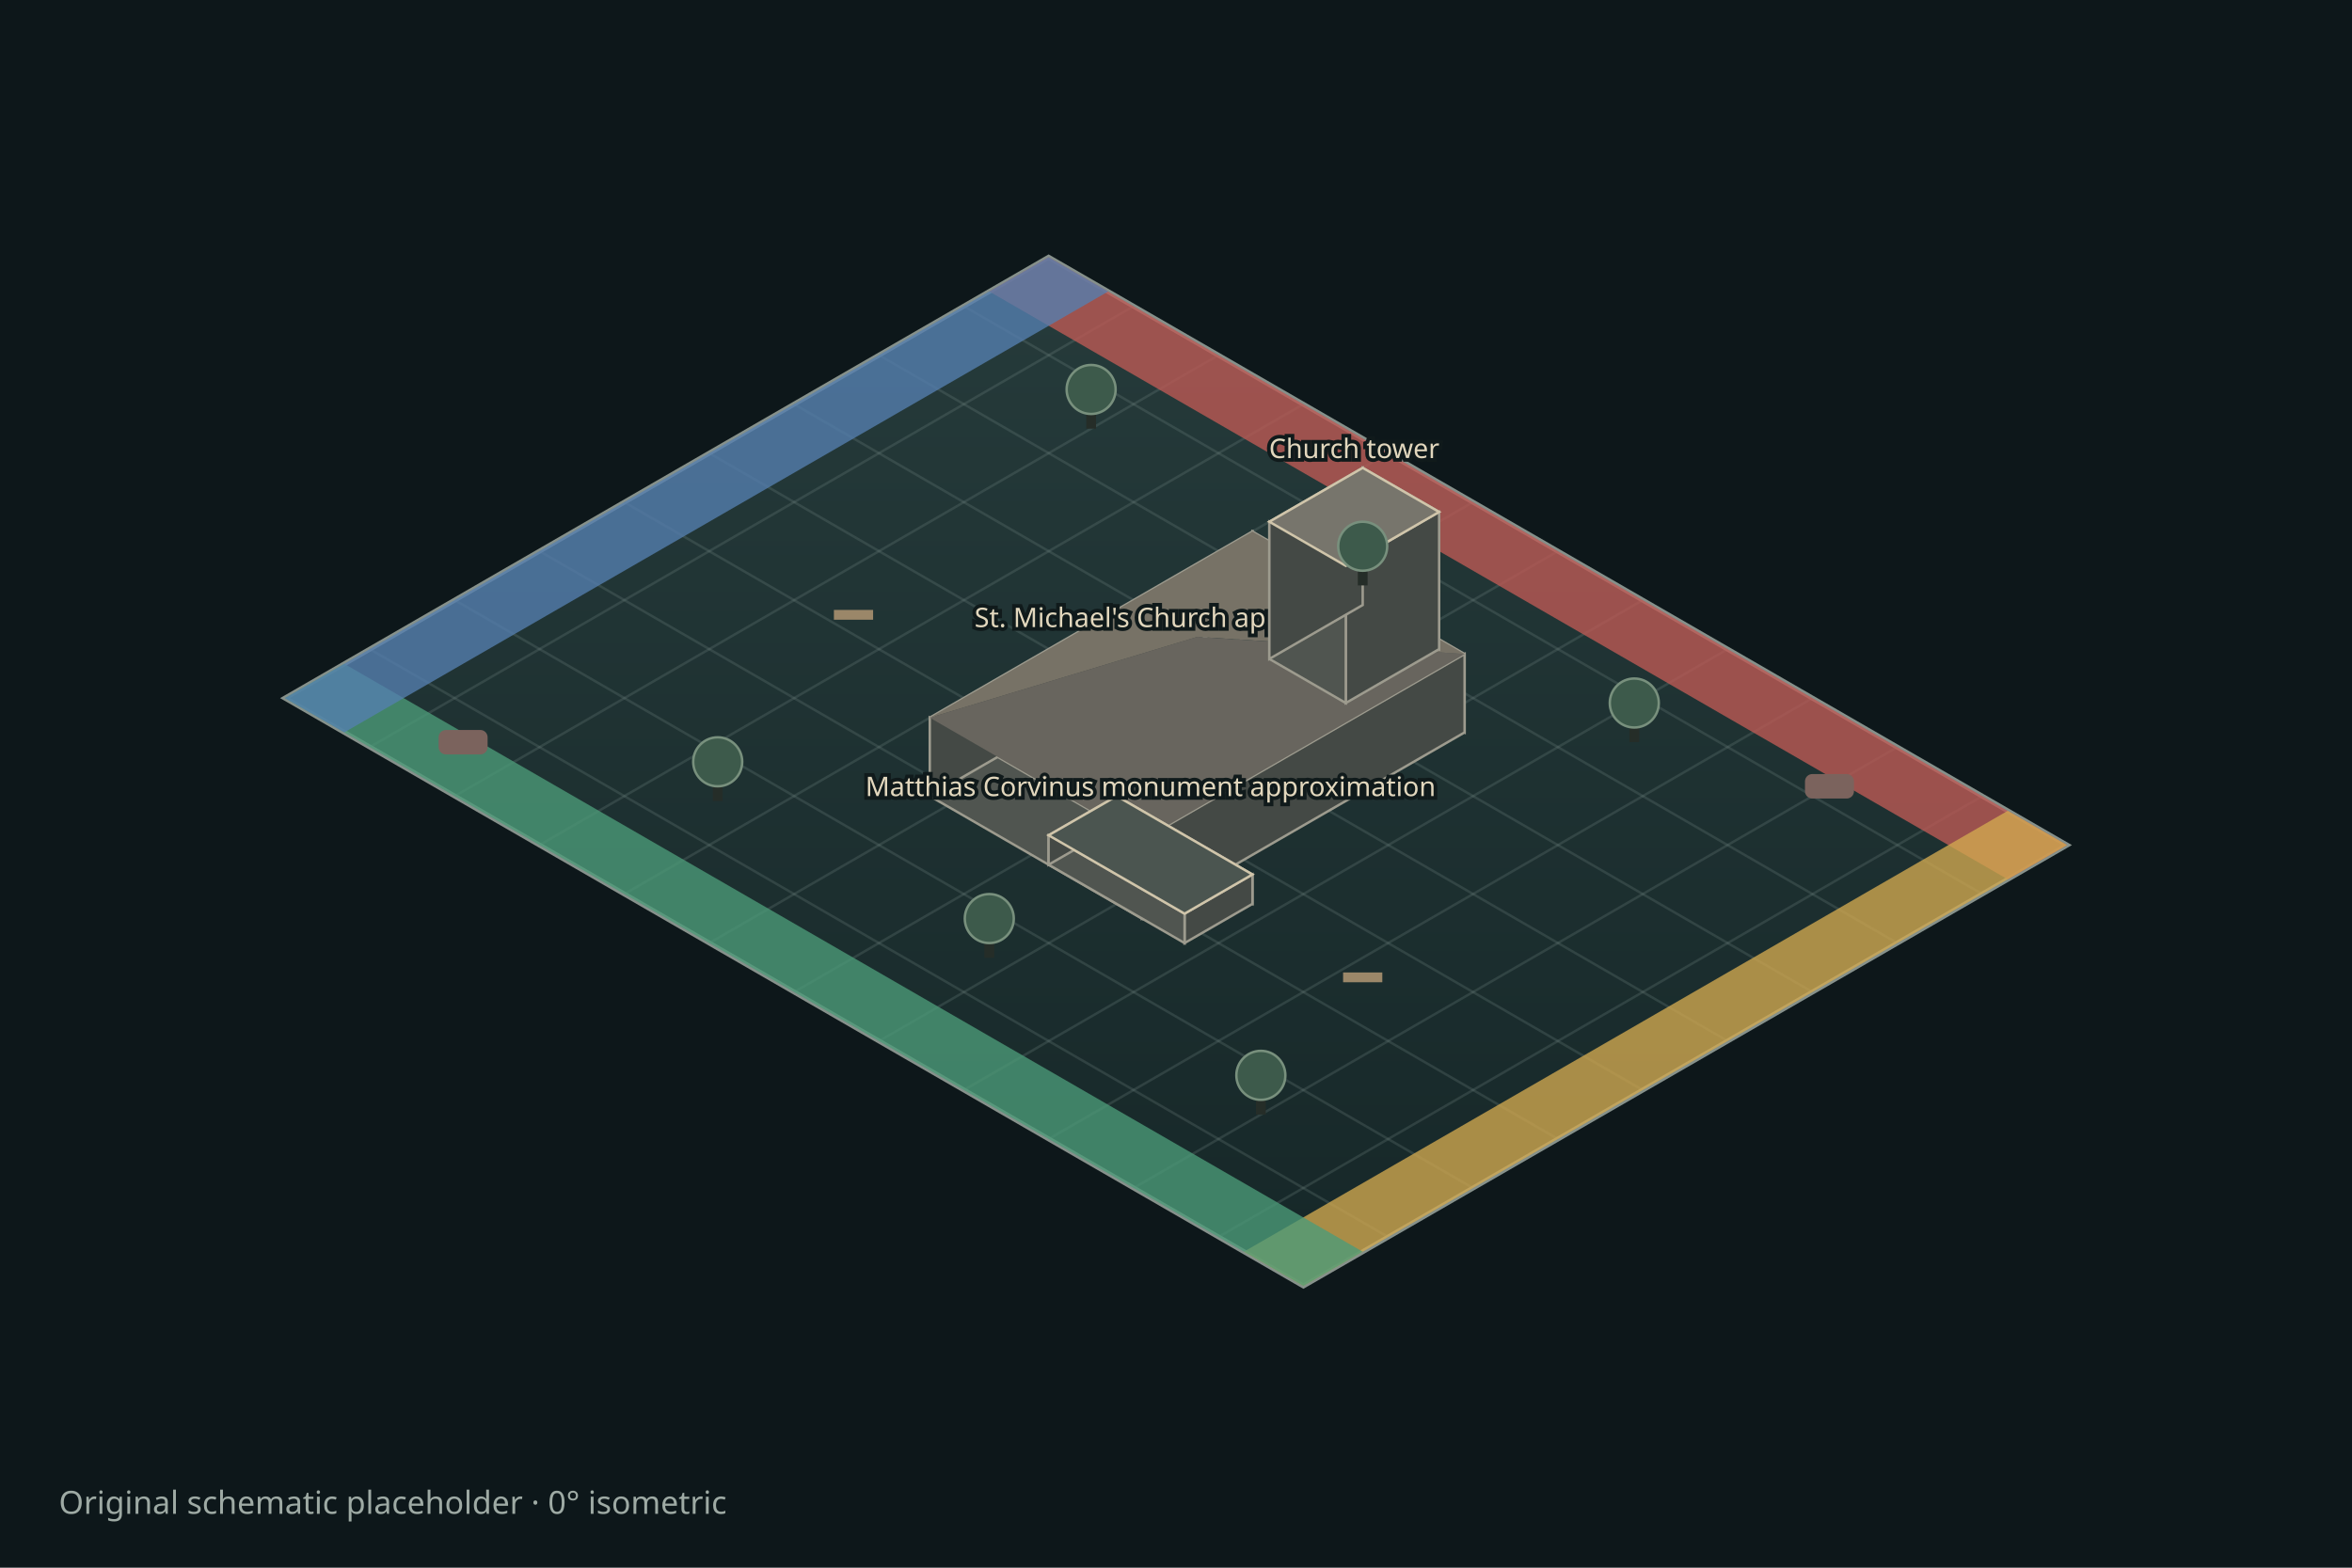
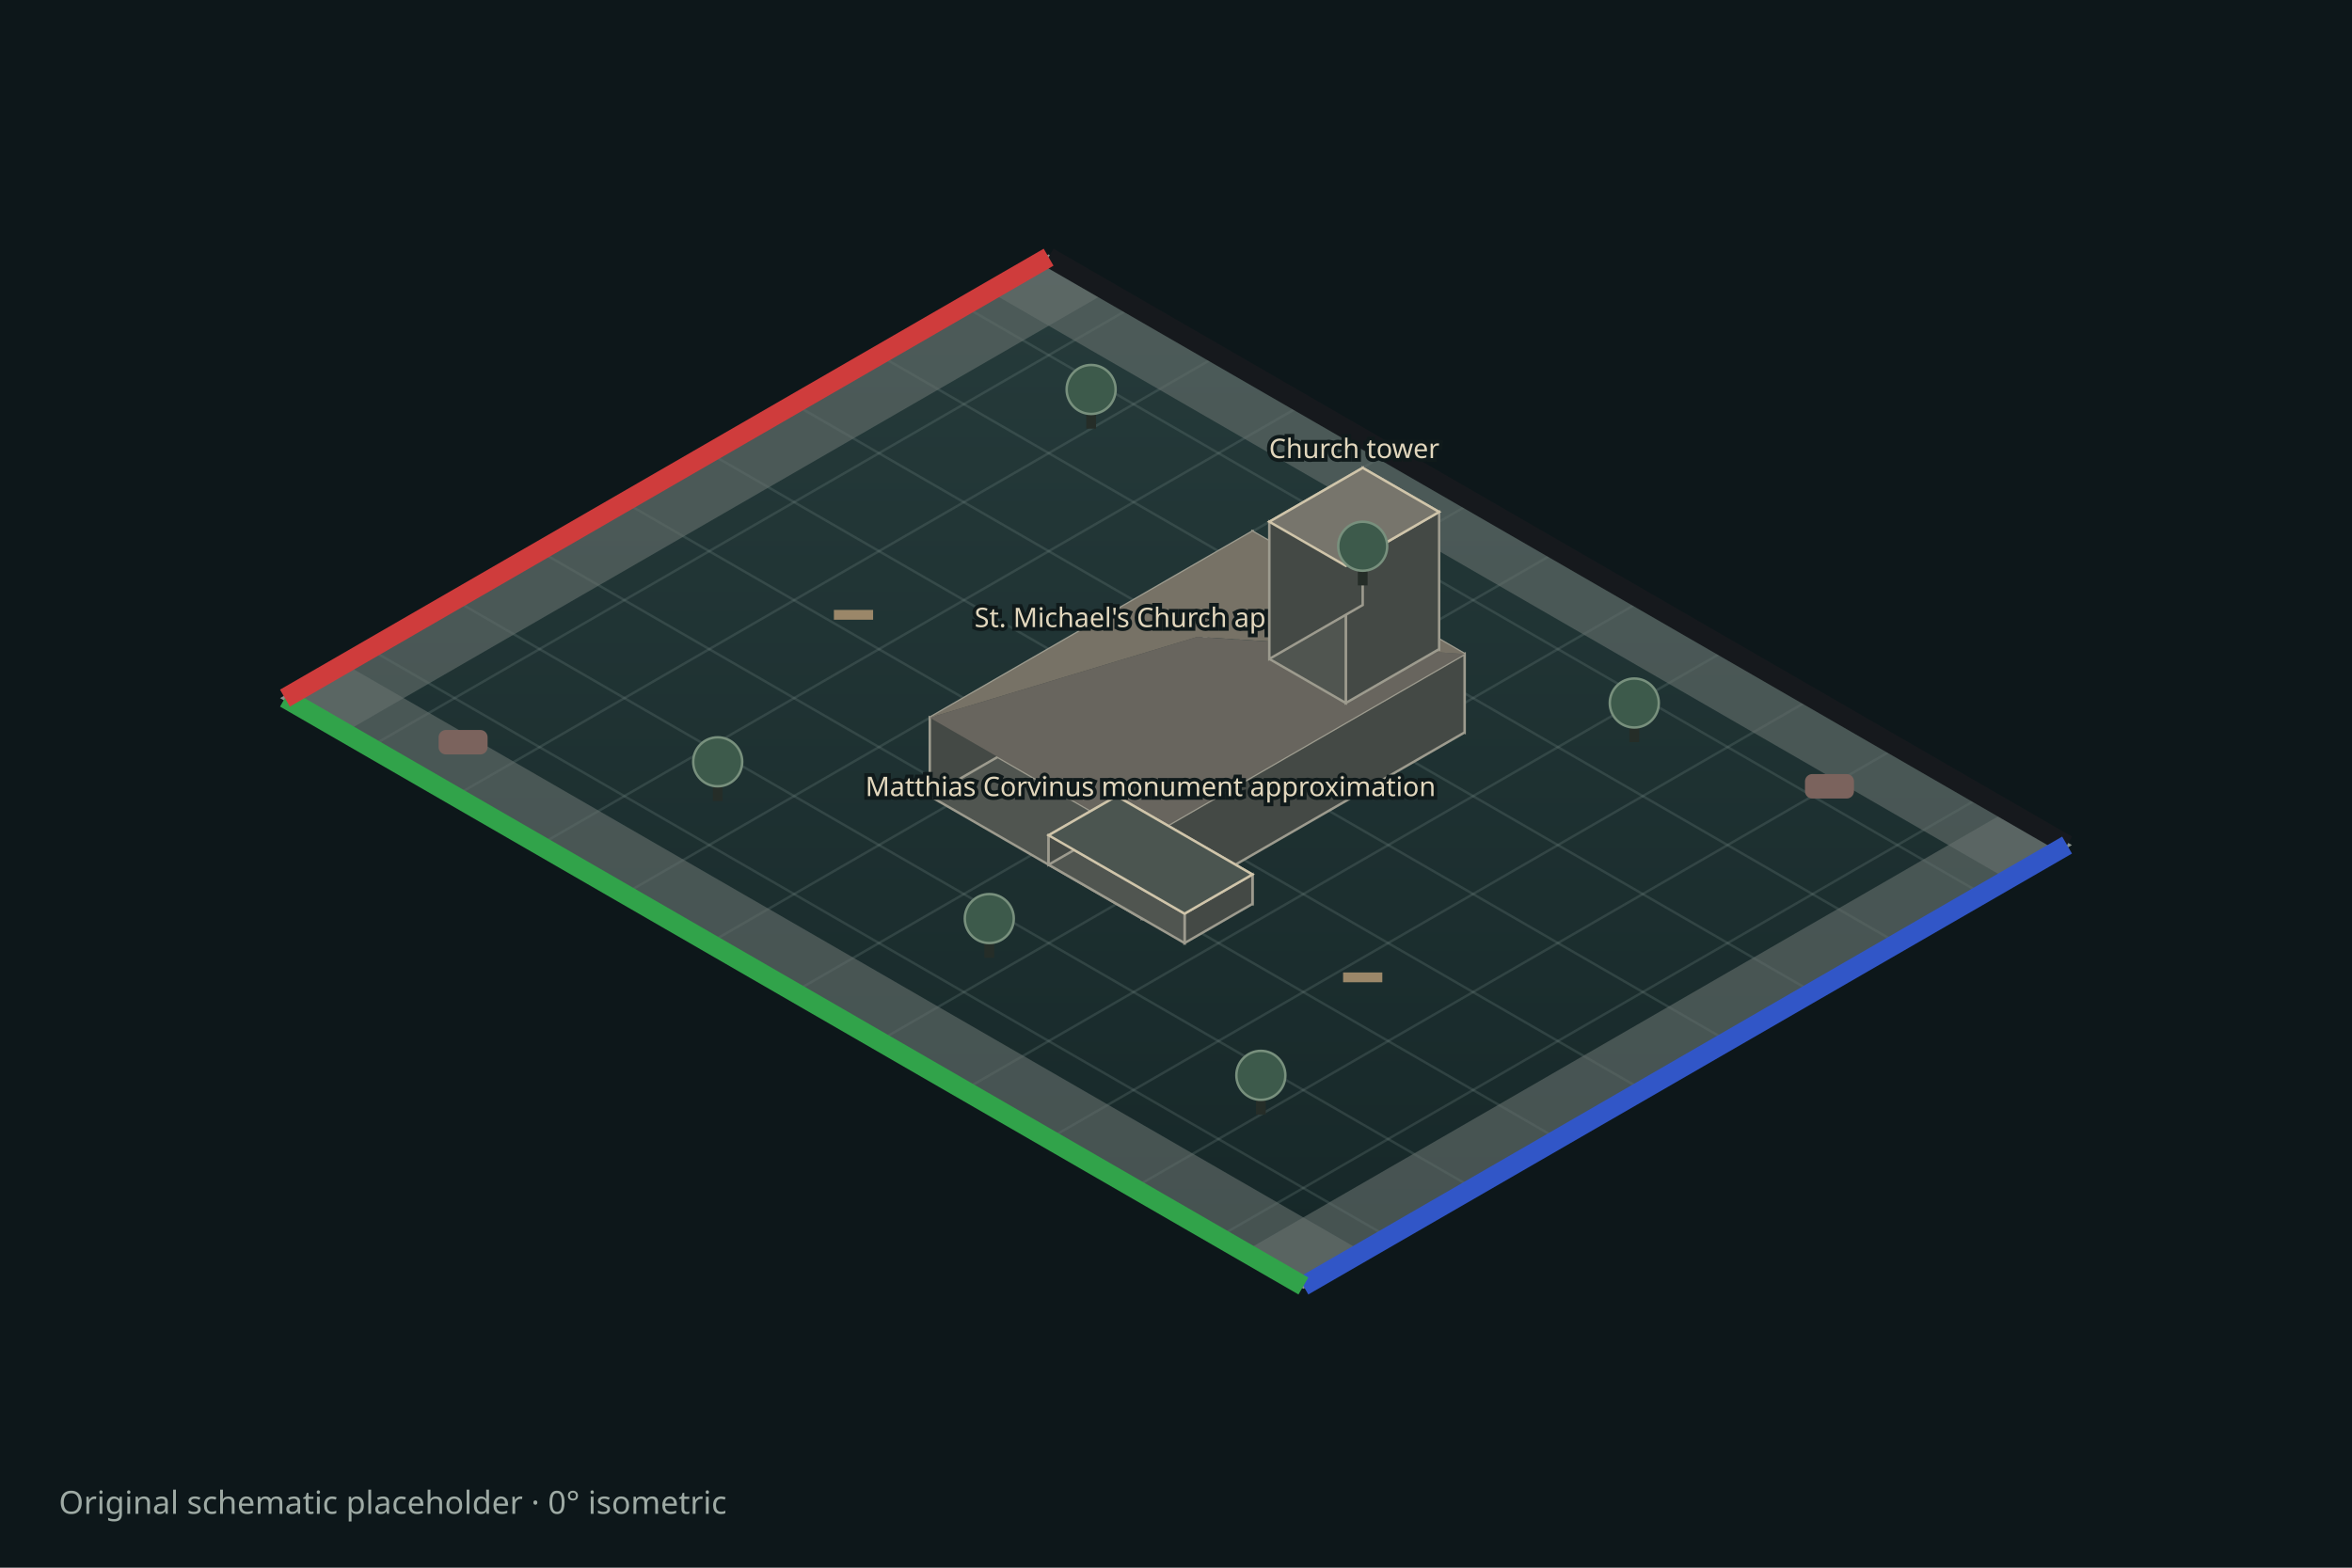
<svg xmlns="http://www.w3.org/2000/svg" width="960" height="640" viewBox="0 0 960 640">
  <defs>
    <linearGradient id="ground" x2="0" y2="1">
      <stop stop-color="#263b3b" />
      <stop offset="1" stop-color="#162728" />
    </linearGradient>
-     <style>.label{fill:#e2d7bd;font:11px system-ui;text-anchor:middle;paint-order:stroke;stroke:#101a1b;stroke-width:3px}.grid path{fill:none;stroke:#738784;stroke-width:1;opacity:.25}.roads polygon{opacity:.78}</style>
+     <style>.label{fill:#e2d7bd;font:11px system-ui;text-anchor:middle;paint-order:stroke;stroke:#101a1b;stroke-width:3px}.grid path{fill:none;stroke:#738784;stroke-width:1;opacity:.25}.roads polygon{fill:#65706d;opacity:.6}</style>
  </defs>
  <rect width="960" height="640" fill="#0d171a" />
  <polygon points="428.0,105.0 843.7,345.0 532.0,525.0 116.3,285.0" fill="url(#ground)" stroke="#88928c" stroke-width="2" />
  <g class="grid">
    <path d="M428.0,105.0 116.3,285.0" />
    <path d="M462.7,125.0 150.9,305.0" />
    <path d="M497.3,145.0 185.6,325.0" />
    <path d="M532.0,165.0 220.2,345.0" />
    <path d="M566.6,185.0 254.8,365.0" />
    <path d="M601.2,205.0 289.5,385.0" />
    <path d="M635.9,225.0 324.1,405.0" />
    <path d="M670.5,245.0 358.8,425.0" />
    <path d="M705.2,265.0 393.4,445.0" />
    <path d="M739.8,285.0 428.0,465.0" />
    <path d="M774.4,305.0 462.7,485.0" />
    <path d="M809.1,325.0 497.3,505.0" />
    <path d="M843.7,345.0 532.0,525.0" />
    <path d="M428.0,105.0 843.7,345.0" />
    <path d="M393.4,125.0 809.1,365.0" />
    <path d="M358.8,145.0 774.4,385.0" />
    <path d="M324.1,165.0 739.8,405.0" />
    <path d="M289.5,185.0 705.2,425.0" />
    <path d="M254.8,205.0 670.5,445.0" />
    <path d="M220.2,225.0 635.9,465.0" />
    <path d="M185.6,245.0 601.2,485.0" />
    <path d="M150.9,265.0 566.6,505.0" />
    <path d="M116.3,285.0 532.0,525.0" />
  </g>
  <g class="roads">
-     <polygon data-edge="north" points="428.0,105.0 843.7,345.0 819.5,359.0 403.8,119.0" fill="#bf5a54" />
-     <polygon data-edge="east" points="819.5,331.0 843.7,345.0 532.0,525.0 507.7,511.0" fill="#d2a94f" />
-     <polygon data-edge="south" points="140.5,271.0 556.2,511.0 532.0,525.0 116.3,285.0" fill="#4c9b78" />
-     <polygon data-edge="west" points="428.0,105.0 452.3,119.0 140.5,299.0 116.3,285.0" fill="#557fb0" />
+     <polygon points="428.0,105.0 843.7,345.0 819.5,359.0 403.8,119.0" />
+     <polygon points="140.5,271.0 556.2,511.0 532.0,525.0 116.3,285.0" />
+     <polygon points="428.0,105.0 452.3,119.0 140.5,299.0 116.3,285.0" />
+     <polygon points="819.5,331.0 843.7,345.0 532.0,525.0 507.7,511.0" />
+   </g>
+   <g class="orientation-margins">
+     <polyline data-margin="north" points="428.0,105.0 843.7,345.0" fill="none" stroke="#16191d" stroke-width="8" stroke-linecap="butt" />
+     <polyline data-margin="east" points="843.7,345.0 532.0,525.0" fill="none" stroke="#3156c7" stroke-width="8" stroke-linecap="butt" />
+     <polyline data-margin="south" points="532.0,525.0 116.3,285.0" fill="none" stroke="#31a34a" stroke-width="8" stroke-linecap="butt" />
+     <polyline data-margin="west" points="116.3,285.0 428.0,105.0" fill="none" stroke="#cf3c3c" stroke-width="8" stroke-linecap="butt" />
  </g>
  <polygon points="511.2,249.0 597.8,299.0 597.8,267.0 511.2,217.0" fill="#505550" stroke="#9d9b8e" />
  <polygon points="597.8,299.0 466.1,375.0 466.1,343.0 597.8,267.0" fill="#444945" stroke="#9d9b8e" />
  <polygon points="466.1,375.0 379.5,325.0 379.5,293.0 466.1,343.0" fill="#505550" stroke="#9d9b8e" />
  <polygon points="379.5,325.0 511.2,249.0 511.2,217.0 379.5,293.0" fill="#444945" stroke="#9d9b8e" />
  <polygon points="511.2,217.0 597.8,267.0 488.7,260.0 379.5,293.0" fill="#777266" />
  <polygon points="597.8,267.0 466.1,343.0 379.5,293.0 488.7,260.0" fill="#68655e" />
  <text x="488.66" y="256" class="label">St. Michael's Church approximation</text>
  <polygon points="556.2,247.0 587.4,265.0 587.4,209.0 556.2,191.0" fill="#505550" stroke="#9d9b8e" />
  <polygon points="587.4,265.0 549.3,287.0 549.3,231.0 587.4,209.0" fill="#444945" stroke="#9d9b8e" />
  <polygon points="549.3,287.0 518.1,269.0 518.1,213.0 549.3,231.0" fill="#505550" stroke="#9d9b8e" />
  <polygon points="518.1,269.0 556.2,247.0 556.2,191.0 518.1,213.0" fill="#444945" stroke="#9d9b8e" />
  <polygon points="556.2,191.0 587.4,209.0 549.3,231.0 518.1,213.0" fill="#77756c" stroke="#d0c5aa" />
  <text x="552.744" y="187" class="label">Church tower</text>
  <polygon points="455.8,337.0 511.2,369.0 511.2,357.0 455.8,325.0" fill="#505550" stroke="#9d9b8e" />
  <polygon points="511.2,369.0 483.5,385.0 483.5,373.0 511.2,357.0" fill="#444945" stroke="#9d9b8e" />
  <polygon points="483.5,385.0 428.0,353.0 428.0,341.0 483.5,373.0" fill="#505550" stroke="#9d9b8e" />
  <polygon points="428.0,353.0 455.8,337.0 455.8,325.0 428.0,341.0" fill="#444945" stroke="#9d9b8e" />
  <polygon points="455.8,325.0 511.2,357.0 483.5,373.0 428.0,341.0" fill="#4b5550" stroke="#d0c5aa" />
  <text x="469.608" y="325" class="label">Matthias Corvinus monument approximation</text>
  <path d="M445.36,175L445.36,159" stroke="#252d28" stroke-width="4" />
  <circle cx="445.36" cy="159" r="10" fill="#3d5a4b" stroke="#78907d" />
  <path d="M292.944,327L292.944,311" stroke="#252d28" stroke-width="4" />
  <circle cx="292.944" cy="311" r="10" fill="#3d5a4b" stroke="#78907d" />
  <path d="M556.208,239L556.208,223" stroke="#252d28" stroke-width="4" />
  <circle cx="556.208" cy="223" r="10" fill="#3d5a4b" stroke="#78907d" />
  <path d="M403.792,391L403.792,375" stroke="#252d28" stroke-width="4" />
  <circle cx="403.792" cy="375" r="10" fill="#3d5a4b" stroke="#78907d" />
  <path d="M667.056,303L667.056,287" stroke="#252d28" stroke-width="4" />
  <circle cx="667.056" cy="287" r="10" fill="#3d5a4b" stroke="#78907d" />
  <path d="M514.64,455L514.64,439" stroke="#252d28" stroke-width="4" />
  <circle cx="514.64" cy="439" r="10" fill="#3d5a4b" stroke="#78907d" />
  <rect x="340.368" y="249" width="16" height="4" fill="#9b8769" />
  <rect x="548.208" y="397" width="16" height="4" fill="#9b8769" />
  <rect x="179.024" y="298" width="20" height="10" rx="3" fill="#7b635d" />
  <rect x="736.728" y="316" width="20" height="10" rx="3" fill="#7b635d" />
  <text x="24" y="618" fill="#9eaaa4" font-family="system-ui" font-size="13">Original schematic placeholder · 0° isometric</text>
</svg>
